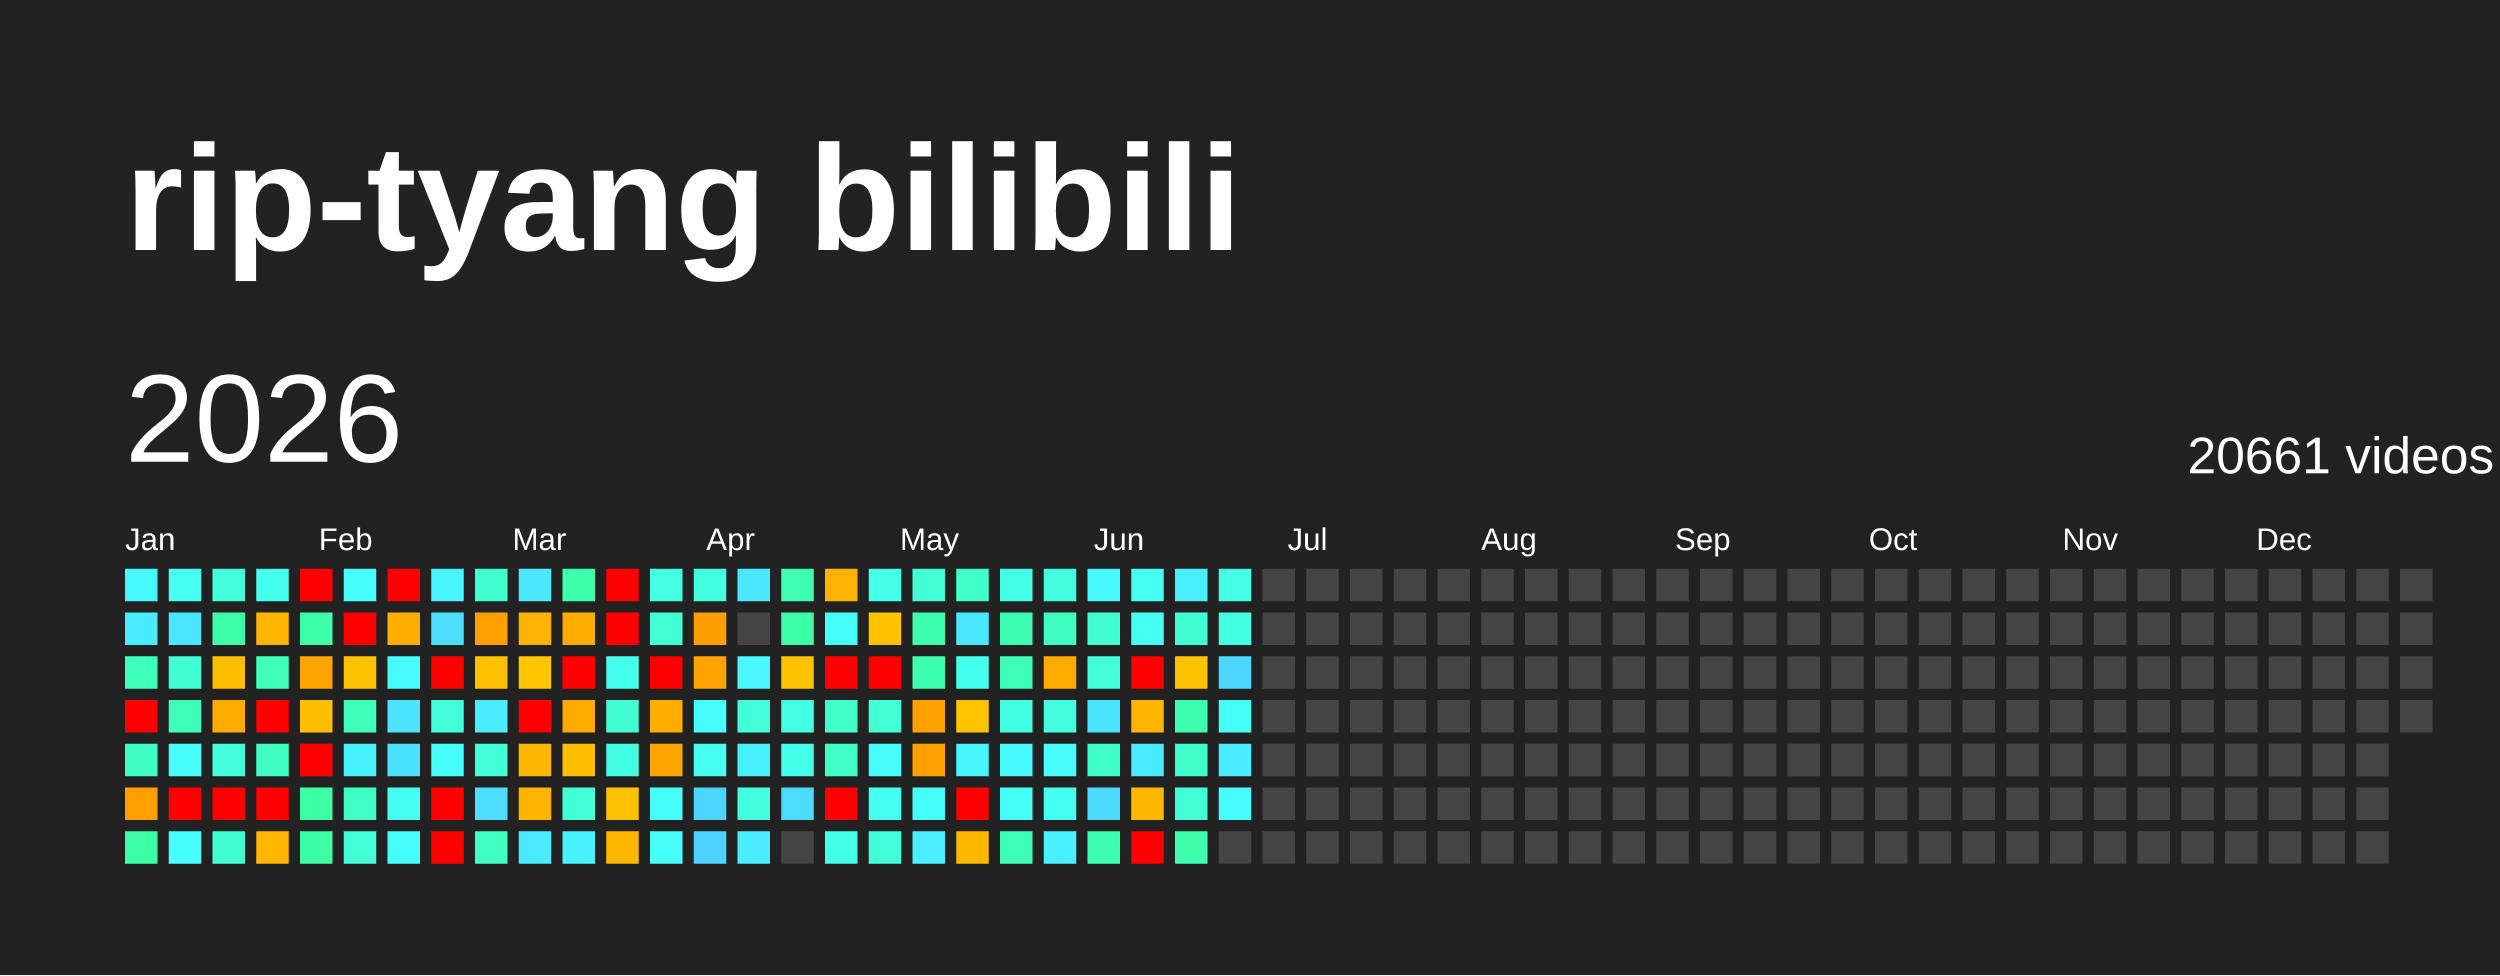
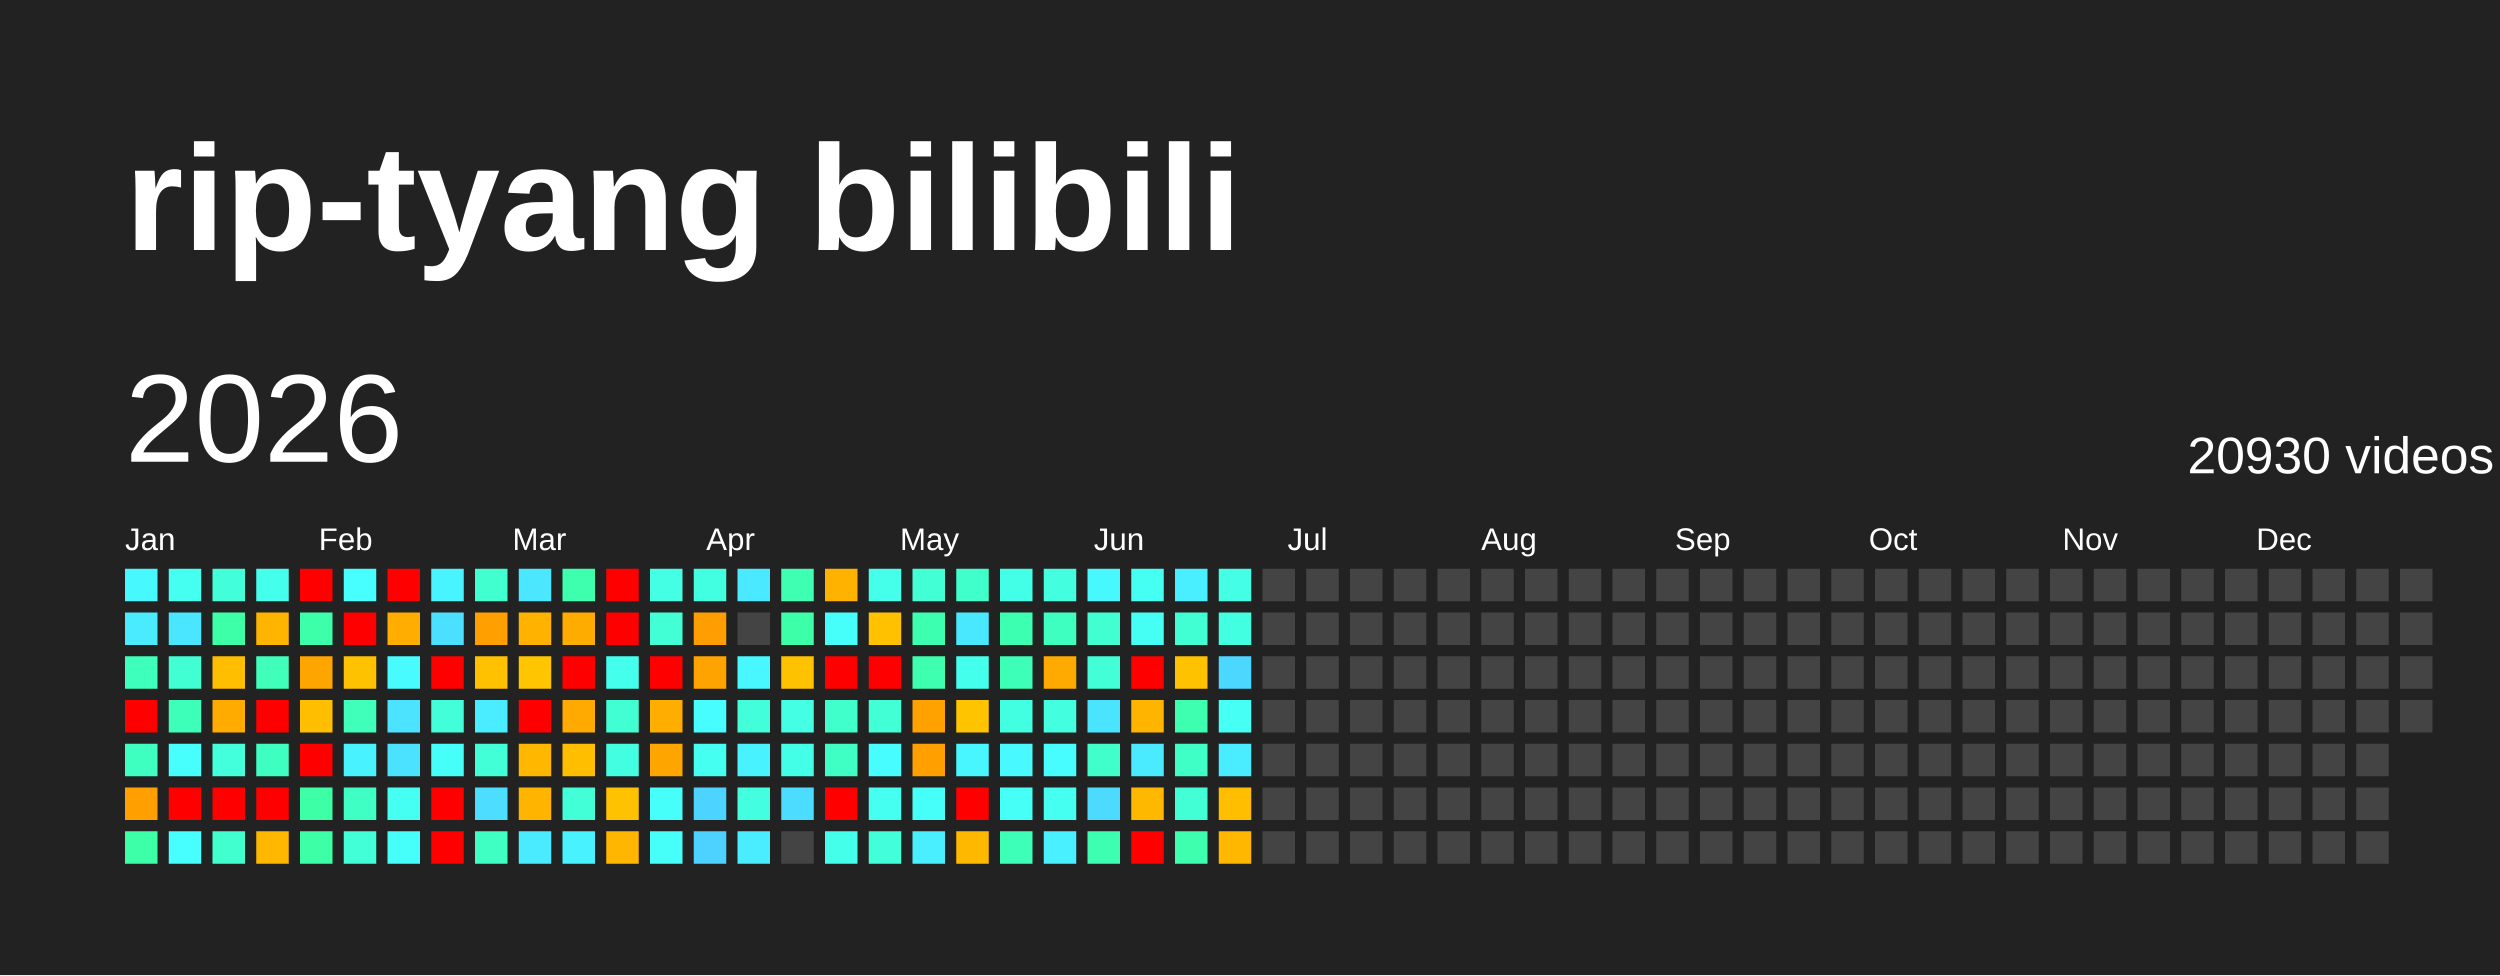
<svg xmlns="http://www.w3.org/2000/svg" baseProfile="full" height="78mm" version="1.1" viewBox="0,0,200,78" width="200mm">
  <defs />
  <rect fill="#222222" height="78" width="200" x="0" y="0" />
  <text fill="#FFFFFF" style="font-size:12px; font-family:Arial; font-weight:bold;" x="10" y="20">rip-tyang bilibili</text>
  <text dominant-baseline="hanging" fill="#FFFFFF" style="font-size:10.0px; font-family:Arial;" x="10" y="30">2026</text>
-   <text dominant-baseline="hanging" fill="#FFFFFF" style="font-size:4.125px; font-family:Arial;" x="175" y="35">20661 videos</text>
+   <text dominant-baseline="hanging" fill="#FFFFFF" style="font-size:4.125px; font-family:Arial;" x="175" y="35">20930 videos</text>
  <text fill="#FFFFFF" style="font-size:2.5px; font-family:Arial" x="10.0" y="44">Jan</text>
  <text fill="#FFFFFF" style="font-size:2.5px; font-family:Arial" x="25.5" y="44">Feb</text>
  <text fill="#FFFFFF" style="font-size:2.5px; font-family:Arial" x="41.0" y="44">Mar</text>
  <text fill="#FFFFFF" style="font-size:2.5px; font-family:Arial" x="56.5" y="44">Apr</text>
  <text fill="#FFFFFF" style="font-size:2.5px; font-family:Arial" x="72.0" y="44">May</text>
  <text fill="#FFFFFF" style="font-size:2.5px; font-family:Arial" x="87.5" y="44">Jun</text>
  <text fill="#FFFFFF" style="font-size:2.5px; font-family:Arial" x="103.0" y="44">Jul</text>
  <text fill="#FFFFFF" style="font-size:2.5px; font-family:Arial" x="118.5" y="44">Aug</text>
  <text fill="#FFFFFF" style="font-size:2.5px; font-family:Arial" x="134.0" y="44">Sep</text>
  <text fill="#FFFFFF" style="font-size:2.5px; font-family:Arial" x="149.5" y="44">Oct</text>
  <text fill="#FFFFFF" style="font-size:2.5px; font-family:Arial" x="165.0" y="44">Nov</text>
  <text fill="#FFFFFF" style="font-size:2.5px; font-family:Arial" x="180.5" y="44">Dec</text>
  <rect fill="#48f8ff" height="2.6" width="2.6" x="10.0" y="45.5" />
  <rect fill="#4aeaff" height="2.6" width="2.6" x="10.0" y="49.0" />
  <rect fill="#3fffbc" height="2.6" width="2.6" x="10.0" y="52.5" />
  <rect fill="red" height="2.6" width="2.6" x="10.0" y="56.0" />
  <rect fill="#3fffc0" height="2.6" width="2.6" x="10.0" y="59.5" />
  <rect fill="#ffa000" height="2.6" width="2.6" x="10.0" y="63.0" />
  <rect fill="#3cffa8" height="2.6" width="2.6" x="10.0" y="66.5" />
  <rect fill="#45fff0" height="2.6" width="2.6" x="13.5" y="45.5" />
  <rect fill="#4ae6ff" height="2.6" width="2.6" x="13.5" y="49.0" />
  <rect fill="#41ffd3" height="2.6" width="2.6" x="13.5" y="52.5" />
  <rect fill="#3effb9" height="2.6" width="2.6" x="13.5" y="56.0" />
  <rect fill="#47fffc" height="2.6" width="2.6" x="13.5" y="59.5" />
  <rect fill="red" height="2.6" width="2.6" x="13.5" y="63.0" />
  <rect fill="#47ffff" height="2.6" width="2.6" x="13.5" y="66.5" />
  <rect fill="#42ffd9" height="2.6" width="2.6" x="17.0" y="45.5" />
  <rect fill="#3cffa8" height="2.6" width="2.6" x="17.0" y="49.0" />
  <rect fill="#ffbf00" height="2.6" width="2.6" x="17.0" y="52.5" />
  <rect fill="#ffab00" height="2.6" width="2.6" x="17.0" y="56.0" />
  <rect fill="#43ffdc" height="2.6" width="2.6" x="17.0" y="59.5" />
  <rect fill="red" height="2.6" width="2.6" x="17.0" y="63.0" />
  <rect fill="#41ffcf" height="2.6" width="2.6" x="17.0" y="66.5" />
  <rect fill="#45ffed" height="2.6" width="2.6" x="20.5" y="45.5" />
  <rect fill="#ffb500" height="2.6" width="2.6" x="20.5" y="49.0" />
  <rect fill="#3fffba" height="2.6" width="2.6" x="20.5" y="52.5" />
  <rect fill="red" height="2.6" width="2.6" x="20.5" y="56.0" />
  <rect fill="#3fffc0" height="2.6" width="2.6" x="20.5" y="59.5" />
  <rect fill="red" height="2.6" width="2.6" x="20.5" y="63.0" />
  <rect fill="#ffb700" height="2.6" width="2.6" x="20.5" y="66.5" />
  <rect fill="red" height="2.6" width="2.6" x="24.0" y="45.5" />
  <rect fill="#3dffa9" height="2.6" width="2.6" x="24.0" y="49.0" />
  <rect fill="#ffa500" height="2.6" width="2.6" x="24.0" y="52.5" />
  <rect fill="#ffbf00" height="2.6" width="2.6" x="24.0" y="56.0" />
  <rect fill="red" height="2.6" width="2.6" x="24.0" y="59.5" />
  <rect fill="#3cffa6" height="2.6" width="2.6" x="24.0" y="63.0" />
  <rect fill="#3cffa6" height="2.6" width="2.6" x="24.0" y="66.5" />
  <rect fill="#47fffe" height="2.6" width="2.6" x="27.5" y="45.5" />
  <rect fill="red" height="2.6" width="2.6" x="27.5" y="49.0" />
  <rect fill="#ffc200" height="2.6" width="2.6" x="27.5" y="52.5" />
  <rect fill="#3fffba" height="2.6" width="2.6" x="27.5" y="56.0" />
  <rect fill="#49f2ff" height="2.6" width="2.6" x="27.5" y="59.5" />
  <rect fill="#40ffc4" height="2.6" width="2.6" x="27.5" y="63.0" />
  <rect fill="#42ffd7" height="2.6" width="2.6" x="27.5" y="66.5" />
  <rect fill="red" height="2.6" width="2.6" x="31.0" y="45.5" />
  <rect fill="#ffae00" height="2.6" width="2.6" x="31.0" y="49.0" />
  <rect fill="#48fbff" height="2.6" width="2.6" x="31.0" y="52.5" />
  <rect fill="#4be3ff" height="2.6" width="2.6" x="31.0" y="56.0" />
  <rect fill="#4be2ff" height="2.6" width="2.6" x="31.0" y="59.5" />
  <rect fill="#45fff3" height="2.6" width="2.6" x="31.0" y="63.0" />
  <rect fill="#46fffa" height="2.6" width="2.6" x="31.0" y="66.5" />
  <rect fill="#48f4ff" height="2.6" width="2.6" x="34.5" y="45.5" />
  <rect fill="#4be0ff" height="2.6" width="2.6" x="34.5" y="49.0" />
  <rect fill="red" height="2.6" width="2.6" x="34.5" y="52.5" />
  <rect fill="#42ffda" height="2.6" width="2.6" x="34.5" y="56.0" />
  <rect fill="#46fff8" height="2.6" width="2.6" x="34.5" y="59.5" />
  <rect fill="red" height="2.6" width="2.6" x="34.5" y="63.0" />
  <rect fill="red" height="2.6" width="2.6" x="34.5" y="66.5" />
  <rect fill="#41ffcf" height="2.6" width="2.6" x="38.0" y="45.5" />
  <rect fill="#ff9f00" height="2.6" width="2.6" x="38.0" y="49.0" />
  <rect fill="#ffc100" height="2.6" width="2.6" x="38.0" y="52.5" />
  <rect fill="#49edff" height="2.6" width="2.6" x="38.0" y="56.0" />
  <rect fill="#42ffd8" height="2.6" width="2.6" x="38.0" y="59.5" />
  <rect fill="#4cddff" height="2.6" width="2.6" x="38.0" y="63.0" />
  <rect fill="#3fffc2" height="2.6" width="2.6" x="38.0" y="66.5" />
  <rect fill="#4ae7ff" height="2.6" width="2.6" x="41.5" y="45.5" />
  <rect fill="#ffb200" height="2.6" width="2.6" x="41.5" y="49.0" />
  <rect fill="#ffc600" height="2.6" width="2.6" x="41.5" y="52.5" />
  <rect fill="red" height="2.6" width="2.6" x="41.5" y="56.0" />
  <rect fill="#ffb700" height="2.6" width="2.6" x="41.5" y="59.5" />
  <rect fill="#ffb400" height="2.6" width="2.6" x="41.5" y="63.0" />
  <rect fill="#4aebff" height="2.6" width="2.6" x="41.5" y="66.5" />
  <rect fill="#3dffad" height="2.6" width="2.6" x="45.0" y="45.5" />
  <rect fill="#ffac00" height="2.6" width="2.6" x="45.0" y="49.0" />
  <rect fill="red" height="2.6" width="2.6" x="45.0" y="52.5" />
  <rect fill="#ffaa00" height="2.6" width="2.6" x="45.0" y="56.0" />
  <rect fill="#ffbf00" height="2.6" width="2.6" x="45.0" y="59.5" />
  <rect fill="#42ffd7" height="2.6" width="2.6" x="45.0" y="63.0" />
  <rect fill="#49f2ff" height="2.6" width="2.6" x="45.0" y="66.5" />
  <rect fill="red" height="2.6" width="2.6" x="48.5" y="45.5" />
  <rect fill="red" height="2.6" width="2.6" x="48.5" y="49.0" />
  <rect fill="#45ffed" height="2.6" width="2.6" x="48.5" y="52.5" />
  <rect fill="#41ffd2" height="2.6" width="2.6" x="48.5" y="56.0" />
  <rect fill="#43ffe2" height="2.6" width="2.6" x="48.5" y="59.5" />
  <rect fill="#ffc200" height="2.6" width="2.6" x="48.5" y="63.0" />
  <rect fill="#ffb600" height="2.6" width="2.6" x="48.5" y="66.5" />
  <rect fill="#44ffe4" height="2.6" width="2.6" x="52.0" y="45.5" />
  <rect fill="#42ffd5" height="2.6" width="2.6" x="52.0" y="49.0" />
  <rect fill="red" height="2.6" width="2.6" x="52.0" y="52.5" />
  <rect fill="#ffae00" height="2.6" width="2.6" x="52.0" y="56.0" />
  <rect fill="#ffa500" height="2.6" width="2.6" x="52.0" y="59.5" />
  <rect fill="#46fffa" height="2.6" width="2.6" x="52.0" y="63.0" />
  <rect fill="#46fff9" height="2.6" width="2.6" x="52.0" y="66.5" />
  <rect fill="#43ffe1" height="2.6" width="2.6" x="55.5" y="45.5" />
  <rect fill="#ff9e00" height="2.6" width="2.6" x="55.5" y="49.0" />
  <rect fill="#ffa300" height="2.6" width="2.6" x="55.5" y="52.5" />
  <rect fill="#47fdff" height="2.6" width="2.6" x="55.5" y="56.0" />
  <rect fill="#45fff0" height="2.6" width="2.6" x="55.5" y="59.5" />
  <rect fill="#4dd3ff" height="2.6" width="2.6" x="55.5" y="63.0" />
  <rect fill="#4dd2ff" height="2.6" width="2.6" x="55.5" y="66.5" />
  <rect fill="#4ae9ff" height="2.6" width="2.6" x="59.0" y="45.5" />
  <rect fill="#444444" height="2.6" width="2.6" x="59.0" y="49.0" />
  <rect fill="#48f7ff" height="2.6" width="2.6" x="59.0" y="52.5" />
  <rect fill="#42ffd9" height="2.6" width="2.6" x="59.0" y="56.0" />
  <rect fill="#49f2ff" height="2.6" width="2.6" x="59.0" y="59.5" />
  <rect fill="#43ffe0" height="2.6" width="2.6" x="59.0" y="63.0" />
  <rect fill="#4aecff" height="2.6" width="2.6" x="59.0" y="66.5" />
  <rect fill="#3effb2" height="2.6" width="2.6" x="62.5" y="45.5" />
  <rect fill="#3cffa8" height="2.6" width="2.6" x="62.5" y="49.0" />
  <rect fill="#ffc200" height="2.6" width="2.6" x="62.5" y="52.5" />
  <rect fill="#44ffe4" height="2.6" width="2.6" x="62.5" y="56.0" />
  <rect fill="#44ffe8" height="2.6" width="2.6" x="62.5" y="59.5" />
  <rect fill="#4cdcff" height="2.6" width="2.6" x="62.5" y="63.0" />
  <rect fill="#444444" height="2.6" width="2.6" x="62.5" y="66.5" />
  <rect fill="#ffb300" height="2.6" width="2.6" x="66.0" y="45.5" />
  <rect fill="#46fffa" height="2.6" width="2.6" x="66.0" y="49.0" />
  <rect fill="red" height="2.6" width="2.6" x="66.0" y="52.5" />
  <rect fill="#40ffca" height="2.6" width="2.6" x="66.0" y="56.0" />
  <rect fill="#40ffc4" height="2.6" width="2.6" x="66.0" y="59.5" />
  <rect fill="red" height="2.6" width="2.6" x="66.0" y="63.0" />
  <rect fill="#44ffe9" height="2.6" width="2.6" x="66.0" y="66.5" />
  <rect fill="#45ffeb" height="2.6" width="2.6" x="69.5" y="45.5" />
  <rect fill="#ffc100" height="2.6" width="2.6" x="69.5" y="49.0" />
  <rect fill="red" height="2.6" width="2.6" x="69.5" y="52.5" />
  <rect fill="#42ffd6" height="2.6" width="2.6" x="69.5" y="56.0" />
  <rect fill="#47fdff" height="2.6" width="2.6" x="69.5" y="59.5" />
  <rect fill="#45fff1" height="2.6" width="2.6" x="69.5" y="63.0" />
  <rect fill="#42ffda" height="2.6" width="2.6" x="69.5" y="66.5" />
  <rect fill="#42ffd5" height="2.6" width="2.6" x="73.0" y="45.5" />
  <rect fill="#3dffb0" height="2.6" width="2.6" x="73.0" y="49.0" />
  <rect fill="#3dffaf" height="2.6" width="2.6" x="73.0" y="52.5" />
  <rect fill="#ffa200" height="2.6" width="2.6" x="73.0" y="56.0" />
  <rect fill="#ff9f00" height="2.6" width="2.6" x="73.0" y="59.5" />
  <rect fill="#46fff8" height="2.6" width="2.6" x="73.0" y="63.0" />
  <rect fill="#49eeff" height="2.6" width="2.6" x="73.0" y="66.5" />
  <rect fill="#40ffca" height="2.6" width="2.6" x="76.5" y="45.5" />
  <rect fill="#4ae8ff" height="2.6" width="2.6" x="76.5" y="49.0" />
  <rect fill="#45ffed" height="2.6" width="2.6" x="76.5" y="52.5" />
  <rect fill="#ffc400" height="2.6" width="2.6" x="76.5" y="56.0" />
  <rect fill="#48f6ff" height="2.6" width="2.6" x="76.5" y="59.5" />
  <rect fill="red" height="2.6" width="2.6" x="76.5" y="63.0" />
  <rect fill="#ffb800" height="2.6" width="2.6" x="76.5" y="66.5" />
  <rect fill="#44ffe8" height="2.6" width="2.6" x="80.0" y="45.5" />
  <rect fill="#3dffb1" height="2.6" width="2.6" x="80.0" y="49.0" />
  <rect fill="#3effb7" height="2.6" width="2.6" x="80.0" y="52.5" />
  <rect fill="#43ffe1" height="2.6" width="2.6" x="80.0" y="56.0" />
  <rect fill="#48f9ff" height="2.6" width="2.6" x="80.0" y="59.5" />
  <rect fill="#46fff6" height="2.6" width="2.6" x="80.0" y="63.0" />
  <rect fill="#3effb8" height="2.6" width="2.6" x="80.0" y="66.5" />
  <rect fill="#43ffe0" height="2.6" width="2.6" x="83.5" y="45.5" />
  <rect fill="#3fffc0" height="2.6" width="2.6" x="83.5" y="49.0" />
  <rect fill="#ffaa00" height="2.6" width="2.6" x="83.5" y="52.5" />
  <rect fill="#43ffe0" height="2.6" width="2.6" x="83.5" y="56.0" />
  <rect fill="#47fdff" height="2.6" width="2.6" x="83.5" y="59.5" />
  <rect fill="#45fff0" height="2.6" width="2.6" x="83.5" y="63.0" />
  <rect fill="#49f0ff" height="2.6" width="2.6" x="83.5" y="66.5" />
  <rect fill="#48f8ff" height="2.6" width="2.6" x="87.0" y="45.5" />
  <rect fill="#41ffd0" height="2.6" width="2.6" x="87.0" y="49.0" />
  <rect fill="#42ffd7" height="2.6" width="2.6" x="87.0" y="52.5" />
  <rect fill="#4be4ff" height="2.6" width="2.6" x="87.0" y="56.0" />
  <rect fill="#41ffcb" height="2.6" width="2.6" x="87.0" y="59.5" />
  <rect fill="#4cdbff" height="2.6" width="2.6" x="87.0" y="63.0" />
  <rect fill="#3dffb1" height="2.6" width="2.6" x="87.0" y="66.5" />
  <rect fill="#45fff2" height="2.6" width="2.6" x="90.5" y="45.5" />
  <rect fill="#46fff4" height="2.6" width="2.6" x="90.5" y="49.0" />
  <rect fill="red" height="2.6" width="2.6" x="90.5" y="52.5" />
  <rect fill="#ffb400" height="2.6" width="2.6" x="90.5" y="56.0" />
  <rect fill="#4aeaff" height="2.6" width="2.6" x="90.5" y="59.5" />
  <rect fill="#ffb800" height="2.6" width="2.6" x="90.5" y="63.0" />
  <rect fill="red" height="2.6" width="2.6" x="90.5" y="66.5" />
  <rect fill="#49efff" height="2.6" width="2.6" x="94.0" y="45.5" />
  <rect fill="#41ffd3" height="2.6" width="2.6" x="94.0" y="49.0" />
  <rect fill="#ffc200" height="2.6" width="2.6" x="94.0" y="52.5" />
  <rect fill="#3dffaf" height="2.6" width="2.6" x="94.0" y="56.0" />
  <rect fill="#40ffc6" height="2.6" width="2.6" x="94.0" y="59.5" />
  <rect fill="#42ffd5" height="2.6" width="2.6" x="94.0" y="63.0" />
  <rect fill="#3dffae" height="2.6" width="2.6" x="94.0" y="66.5" />
  <rect fill="#44ffe5" height="2.6" width="2.6" x="97.5" y="45.5" />
  <rect fill="#43ffe2" height="2.6" width="2.6" x="97.5" y="49.0" />
  <rect fill="#4cd7ff" height="2.6" width="2.6" x="97.5" y="52.5" />
  <rect fill="#46fff5" height="2.6" width="2.6" x="97.5" y="56.0" />
  <rect fill="#49edff" height="2.6" width="2.6" x="97.5" y="59.5" />
-   <rect fill="#47fcff" height="2.6" width="2.6" x="97.5" y="63.0" />
-   <rect fill="#444444" height="2.6" width="2.6" x="97.5" y="66.5" />
+   <rect fill="#ffbf00" height="2.6" width="2.6" x="97.5" y="63.0" />
+   <rect fill="#ffb700" height="2.6" width="2.6" x="97.5" y="66.5" />
  <rect fill="#444444" height="2.6" width="2.6" x="101.0" y="45.5" />
  <rect fill="#444444" height="2.6" width="2.6" x="101.0" y="49.0" />
  <rect fill="#444444" height="2.6" width="2.6" x="101.0" y="52.5" />
  <rect fill="#444444" height="2.6" width="2.6" x="101.0" y="56.0" />
  <rect fill="#444444" height="2.6" width="2.6" x="101.0" y="59.5" />
  <rect fill="#444444" height="2.6" width="2.6" x="101.0" y="63.0" />
  <rect fill="#444444" height="2.6" width="2.6" x="101.0" y="66.5" />
  <rect fill="#444444" height="2.6" width="2.6" x="104.5" y="45.5" />
  <rect fill="#444444" height="2.6" width="2.6" x="104.5" y="49.0" />
  <rect fill="#444444" height="2.6" width="2.6" x="104.5" y="52.5" />
  <rect fill="#444444" height="2.6" width="2.6" x="104.5" y="56.0" />
  <rect fill="#444444" height="2.6" width="2.6" x="104.5" y="59.5" />
  <rect fill="#444444" height="2.6" width="2.6" x="104.5" y="63.0" />
  <rect fill="#444444" height="2.6" width="2.6" x="104.5" y="66.5" />
  <rect fill="#444444" height="2.6" width="2.6" x="108.0" y="45.5" />
  <rect fill="#444444" height="2.6" width="2.6" x="108.0" y="49.0" />
  <rect fill="#444444" height="2.6" width="2.6" x="108.0" y="52.5" />
  <rect fill="#444444" height="2.6" width="2.6" x="108.0" y="56.0" />
  <rect fill="#444444" height="2.6" width="2.6" x="108.0" y="59.5" />
  <rect fill="#444444" height="2.6" width="2.6" x="108.0" y="63.0" />
  <rect fill="#444444" height="2.6" width="2.6" x="108.0" y="66.5" />
  <rect fill="#444444" height="2.6" width="2.6" x="111.5" y="45.5" />
  <rect fill="#444444" height="2.6" width="2.6" x="111.5" y="49.0" />
  <rect fill="#444444" height="2.6" width="2.6" x="111.5" y="52.5" />
  <rect fill="#444444" height="2.6" width="2.6" x="111.5" y="56.0" />
  <rect fill="#444444" height="2.6" width="2.6" x="111.5" y="59.5" />
  <rect fill="#444444" height="2.6" width="2.6" x="111.5" y="63.0" />
  <rect fill="#444444" height="2.6" width="2.6" x="111.5" y="66.5" />
  <rect fill="#444444" height="2.6" width="2.6" x="115.0" y="45.5" />
  <rect fill="#444444" height="2.6" width="2.6" x="115.0" y="49.0" />
  <rect fill="#444444" height="2.6" width="2.6" x="115.0" y="52.5" />
  <rect fill="#444444" height="2.6" width="2.6" x="115.0" y="56.0" />
  <rect fill="#444444" height="2.6" width="2.6" x="115.0" y="59.5" />
  <rect fill="#444444" height="2.6" width="2.6" x="115.0" y="63.0" />
  <rect fill="#444444" height="2.6" width="2.6" x="115.0" y="66.5" />
  <rect fill="#444444" height="2.6" width="2.6" x="118.5" y="45.5" />
  <rect fill="#444444" height="2.6" width="2.6" x="118.5" y="49.0" />
  <rect fill="#444444" height="2.6" width="2.6" x="118.5" y="52.5" />
  <rect fill="#444444" height="2.6" width="2.6" x="118.5" y="56.0" />
  <rect fill="#444444" height="2.6" width="2.6" x="118.5" y="59.5" />
  <rect fill="#444444" height="2.6" width="2.6" x="118.5" y="63.0" />
  <rect fill="#444444" height="2.6" width="2.6" x="118.5" y="66.5" />
  <rect fill="#444444" height="2.6" width="2.6" x="122.0" y="45.5" />
  <rect fill="#444444" height="2.6" width="2.6" x="122.0" y="49.0" />
  <rect fill="#444444" height="2.6" width="2.6" x="122.0" y="52.5" />
  <rect fill="#444444" height="2.6" width="2.6" x="122.0" y="56.0" />
  <rect fill="#444444" height="2.6" width="2.6" x="122.0" y="59.5" />
  <rect fill="#444444" height="2.6" width="2.6" x="122.0" y="63.0" />
  <rect fill="#444444" height="2.6" width="2.6" x="122.0" y="66.5" />
  <rect fill="#444444" height="2.6" width="2.6" x="125.5" y="45.5" />
  <rect fill="#444444" height="2.6" width="2.6" x="125.5" y="49.0" />
  <rect fill="#444444" height="2.6" width="2.6" x="125.5" y="52.5" />
  <rect fill="#444444" height="2.6" width="2.6" x="125.5" y="56.0" />
  <rect fill="#444444" height="2.6" width="2.6" x="125.5" y="59.5" />
  <rect fill="#444444" height="2.6" width="2.6" x="125.5" y="63.0" />
  <rect fill="#444444" height="2.6" width="2.6" x="125.5" y="66.5" />
  <rect fill="#444444" height="2.6" width="2.6" x="129.0" y="45.5" />
  <rect fill="#444444" height="2.6" width="2.6" x="129.0" y="49.0" />
  <rect fill="#444444" height="2.6" width="2.6" x="129.0" y="52.5" />
  <rect fill="#444444" height="2.6" width="2.6" x="129.0" y="56.0" />
  <rect fill="#444444" height="2.6" width="2.6" x="129.0" y="59.5" />
  <rect fill="#444444" height="2.6" width="2.6" x="129.0" y="63.0" />
  <rect fill="#444444" height="2.6" width="2.6" x="129.0" y="66.5" />
  <rect fill="#444444" height="2.6" width="2.6" x="132.5" y="45.5" />
  <rect fill="#444444" height="2.6" width="2.6" x="132.5" y="49.0" />
  <rect fill="#444444" height="2.6" width="2.6" x="132.5" y="52.5" />
  <rect fill="#444444" height="2.6" width="2.6" x="132.5" y="56.0" />
  <rect fill="#444444" height="2.6" width="2.6" x="132.5" y="59.5" />
  <rect fill="#444444" height="2.6" width="2.6" x="132.5" y="63.0" />
  <rect fill="#444444" height="2.6" width="2.6" x="132.5" y="66.5" />
  <rect fill="#444444" height="2.6" width="2.6" x="136.0" y="45.5" />
  <rect fill="#444444" height="2.6" width="2.6" x="136.0" y="49.0" />
  <rect fill="#444444" height="2.6" width="2.6" x="136.0" y="52.5" />
  <rect fill="#444444" height="2.6" width="2.6" x="136.0" y="56.0" />
  <rect fill="#444444" height="2.6" width="2.6" x="136.0" y="59.5" />
  <rect fill="#444444" height="2.6" width="2.6" x="136.0" y="63.0" />
  <rect fill="#444444" height="2.6" width="2.6" x="136.0" y="66.5" />
  <rect fill="#444444" height="2.6" width="2.6" x="139.5" y="45.5" />
  <rect fill="#444444" height="2.6" width="2.6" x="139.5" y="49.0" />
  <rect fill="#444444" height="2.6" width="2.6" x="139.5" y="52.5" />
  <rect fill="#444444" height="2.6" width="2.6" x="139.5" y="56.0" />
  <rect fill="#444444" height="2.6" width="2.6" x="139.5" y="59.5" />
  <rect fill="#444444" height="2.6" width="2.6" x="139.5" y="63.0" />
  <rect fill="#444444" height="2.6" width="2.6" x="139.5" y="66.5" />
  <rect fill="#444444" height="2.6" width="2.6" x="143.0" y="45.5" />
  <rect fill="#444444" height="2.6" width="2.6" x="143.0" y="49.0" />
  <rect fill="#444444" height="2.6" width="2.6" x="143.0" y="52.5" />
  <rect fill="#444444" height="2.6" width="2.6" x="143.0" y="56.0" />
  <rect fill="#444444" height="2.6" width="2.6" x="143.0" y="59.5" />
  <rect fill="#444444" height="2.6" width="2.6" x="143.0" y="63.0" />
  <rect fill="#444444" height="2.6" width="2.6" x="143.0" y="66.5" />
  <rect fill="#444444" height="2.6" width="2.6" x="146.5" y="45.5" />
  <rect fill="#444444" height="2.6" width="2.6" x="146.5" y="49.0" />
  <rect fill="#444444" height="2.6" width="2.6" x="146.5" y="52.5" />
  <rect fill="#444444" height="2.6" width="2.6" x="146.5" y="56.0" />
  <rect fill="#444444" height="2.6" width="2.6" x="146.5" y="59.5" />
  <rect fill="#444444" height="2.6" width="2.6" x="146.5" y="63.0" />
  <rect fill="#444444" height="2.6" width="2.6" x="146.5" y="66.5" />
  <rect fill="#444444" height="2.6" width="2.6" x="150.0" y="45.5" />
  <rect fill="#444444" height="2.6" width="2.6" x="150.0" y="49.0" />
  <rect fill="#444444" height="2.6" width="2.6" x="150.0" y="52.5" />
  <rect fill="#444444" height="2.6" width="2.6" x="150.0" y="56.0" />
  <rect fill="#444444" height="2.6" width="2.6" x="150.0" y="59.5" />
  <rect fill="#444444" height="2.6" width="2.6" x="150.0" y="63.0" />
  <rect fill="#444444" height="2.6" width="2.6" x="150.0" y="66.5" />
  <rect fill="#444444" height="2.6" width="2.6" x="153.5" y="45.5" />
  <rect fill="#444444" height="2.6" width="2.6" x="153.5" y="49.0" />
  <rect fill="#444444" height="2.6" width="2.6" x="153.5" y="52.5" />
  <rect fill="#444444" height="2.6" width="2.6" x="153.5" y="56.0" />
  <rect fill="#444444" height="2.6" width="2.6" x="153.5" y="59.5" />
  <rect fill="#444444" height="2.6" width="2.6" x="153.5" y="63.0" />
  <rect fill="#444444" height="2.6" width="2.6" x="153.5" y="66.5" />
  <rect fill="#444444" height="2.6" width="2.6" x="157.0" y="45.5" />
  <rect fill="#444444" height="2.6" width="2.6" x="157.0" y="49.0" />
  <rect fill="#444444" height="2.6" width="2.6" x="157.0" y="52.5" />
  <rect fill="#444444" height="2.6" width="2.6" x="157.0" y="56.0" />
  <rect fill="#444444" height="2.6" width="2.6" x="157.0" y="59.5" />
  <rect fill="#444444" height="2.6" width="2.6" x="157.0" y="63.0" />
  <rect fill="#444444" height="2.6" width="2.6" x="157.0" y="66.5" />
  <rect fill="#444444" height="2.6" width="2.6" x="160.5" y="45.5" />
  <rect fill="#444444" height="2.6" width="2.6" x="160.5" y="49.0" />
  <rect fill="#444444" height="2.6" width="2.6" x="160.5" y="52.5" />
  <rect fill="#444444" height="2.6" width="2.6" x="160.5" y="56.0" />
  <rect fill="#444444" height="2.6" width="2.6" x="160.5" y="59.5" />
  <rect fill="#444444" height="2.6" width="2.6" x="160.5" y="63.0" />
  <rect fill="#444444" height="2.6" width="2.6" x="160.5" y="66.5" />
  <rect fill="#444444" height="2.6" width="2.6" x="164.0" y="45.5" />
  <rect fill="#444444" height="2.6" width="2.6" x="164.0" y="49.0" />
  <rect fill="#444444" height="2.6" width="2.6" x="164.0" y="52.5" />
  <rect fill="#444444" height="2.6" width="2.6" x="164.0" y="56.0" />
  <rect fill="#444444" height="2.6" width="2.6" x="164.0" y="59.5" />
  <rect fill="#444444" height="2.6" width="2.6" x="164.0" y="63.0" />
  <rect fill="#444444" height="2.6" width="2.6" x="164.0" y="66.5" />
  <rect fill="#444444" height="2.6" width="2.6" x="167.5" y="45.5" />
  <rect fill="#444444" height="2.6" width="2.6" x="167.5" y="49.0" />
  <rect fill="#444444" height="2.6" width="2.6" x="167.5" y="52.5" />
  <rect fill="#444444" height="2.6" width="2.6" x="167.5" y="56.0" />
  <rect fill="#444444" height="2.6" width="2.6" x="167.5" y="59.5" />
  <rect fill="#444444" height="2.6" width="2.6" x="167.5" y="63.0" />
  <rect fill="#444444" height="2.6" width="2.6" x="167.5" y="66.5" />
  <rect fill="#444444" height="2.6" width="2.6" x="171.0" y="45.5" />
  <rect fill="#444444" height="2.6" width="2.6" x="171.0" y="49.0" />
  <rect fill="#444444" height="2.6" width="2.6" x="171.0" y="52.5" />
  <rect fill="#444444" height="2.6" width="2.6" x="171.0" y="56.0" />
  <rect fill="#444444" height="2.6" width="2.6" x="171.0" y="59.5" />
  <rect fill="#444444" height="2.6" width="2.6" x="171.0" y="63.0" />
  <rect fill="#444444" height="2.6" width="2.6" x="171.0" y="66.5" />
  <rect fill="#444444" height="2.6" width="2.6" x="174.5" y="45.5" />
  <rect fill="#444444" height="2.6" width="2.6" x="174.5" y="49.0" />
  <rect fill="#444444" height="2.6" width="2.6" x="174.5" y="52.5" />
  <rect fill="#444444" height="2.6" width="2.6" x="174.5" y="56.0" />
  <rect fill="#444444" height="2.6" width="2.6" x="174.5" y="59.5" />
  <rect fill="#444444" height="2.6" width="2.6" x="174.5" y="63.0" />
  <rect fill="#444444" height="2.6" width="2.6" x="174.5" y="66.5" />
  <rect fill="#444444" height="2.6" width="2.6" x="178.0" y="45.5" />
  <rect fill="#444444" height="2.6" width="2.6" x="178.0" y="49.0" />
  <rect fill="#444444" height="2.6" width="2.6" x="178.0" y="52.5" />
  <rect fill="#444444" height="2.6" width="2.6" x="178.0" y="56.0" />
  <rect fill="#444444" height="2.6" width="2.6" x="178.0" y="59.5" />
  <rect fill="#444444" height="2.6" width="2.6" x="178.0" y="63.0" />
  <rect fill="#444444" height="2.6" width="2.6" x="178.0" y="66.5" />
  <rect fill="#444444" height="2.6" width="2.6" x="181.5" y="45.5" />
  <rect fill="#444444" height="2.6" width="2.6" x="181.5" y="49.0" />
  <rect fill="#444444" height="2.6" width="2.6" x="181.5" y="52.5" />
  <rect fill="#444444" height="2.6" width="2.6" x="181.5" y="56.0" />
  <rect fill="#444444" height="2.6" width="2.6" x="181.5" y="59.5" />
  <rect fill="#444444" height="2.6" width="2.6" x="181.5" y="63.0" />
  <rect fill="#444444" height="2.6" width="2.6" x="181.5" y="66.5" />
  <rect fill="#444444" height="2.6" width="2.6" x="185.0" y="45.5" />
  <rect fill="#444444" height="2.6" width="2.6" x="185.0" y="49.0" />
  <rect fill="#444444" height="2.6" width="2.6" x="185.0" y="52.5" />
  <rect fill="#444444" height="2.6" width="2.6" x="185.0" y="56.0" />
  <rect fill="#444444" height="2.6" width="2.6" x="185.0" y="59.5" />
  <rect fill="#444444" height="2.6" width="2.6" x="185.0" y="63.0" />
  <rect fill="#444444" height="2.6" width="2.6" x="185.0" y="66.5" />
  <rect fill="#444444" height="2.6" width="2.6" x="188.5" y="45.5" />
  <rect fill="#444444" height="2.6" width="2.6" x="188.5" y="49.0" />
  <rect fill="#444444" height="2.6" width="2.6" x="188.5" y="52.5" />
  <rect fill="#444444" height="2.6" width="2.6" x="188.5" y="56.0" />
  <rect fill="#444444" height="2.6" width="2.6" x="188.5" y="59.5" />
  <rect fill="#444444" height="2.6" width="2.6" x="188.5" y="63.0" />
  <rect fill="#444444" height="2.6" width="2.6" x="188.5" y="66.5" />
  <rect fill="#444444" height="2.6" width="2.6" x="192.0" y="45.5" />
  <rect fill="#444444" height="2.6" width="2.6" x="192.0" y="49.0" />
  <rect fill="#444444" height="2.6" width="2.6" x="192.0" y="52.5" />
  <rect fill="#444444" height="2.6" width="2.6" x="192.0" y="56.0" />
</svg>
